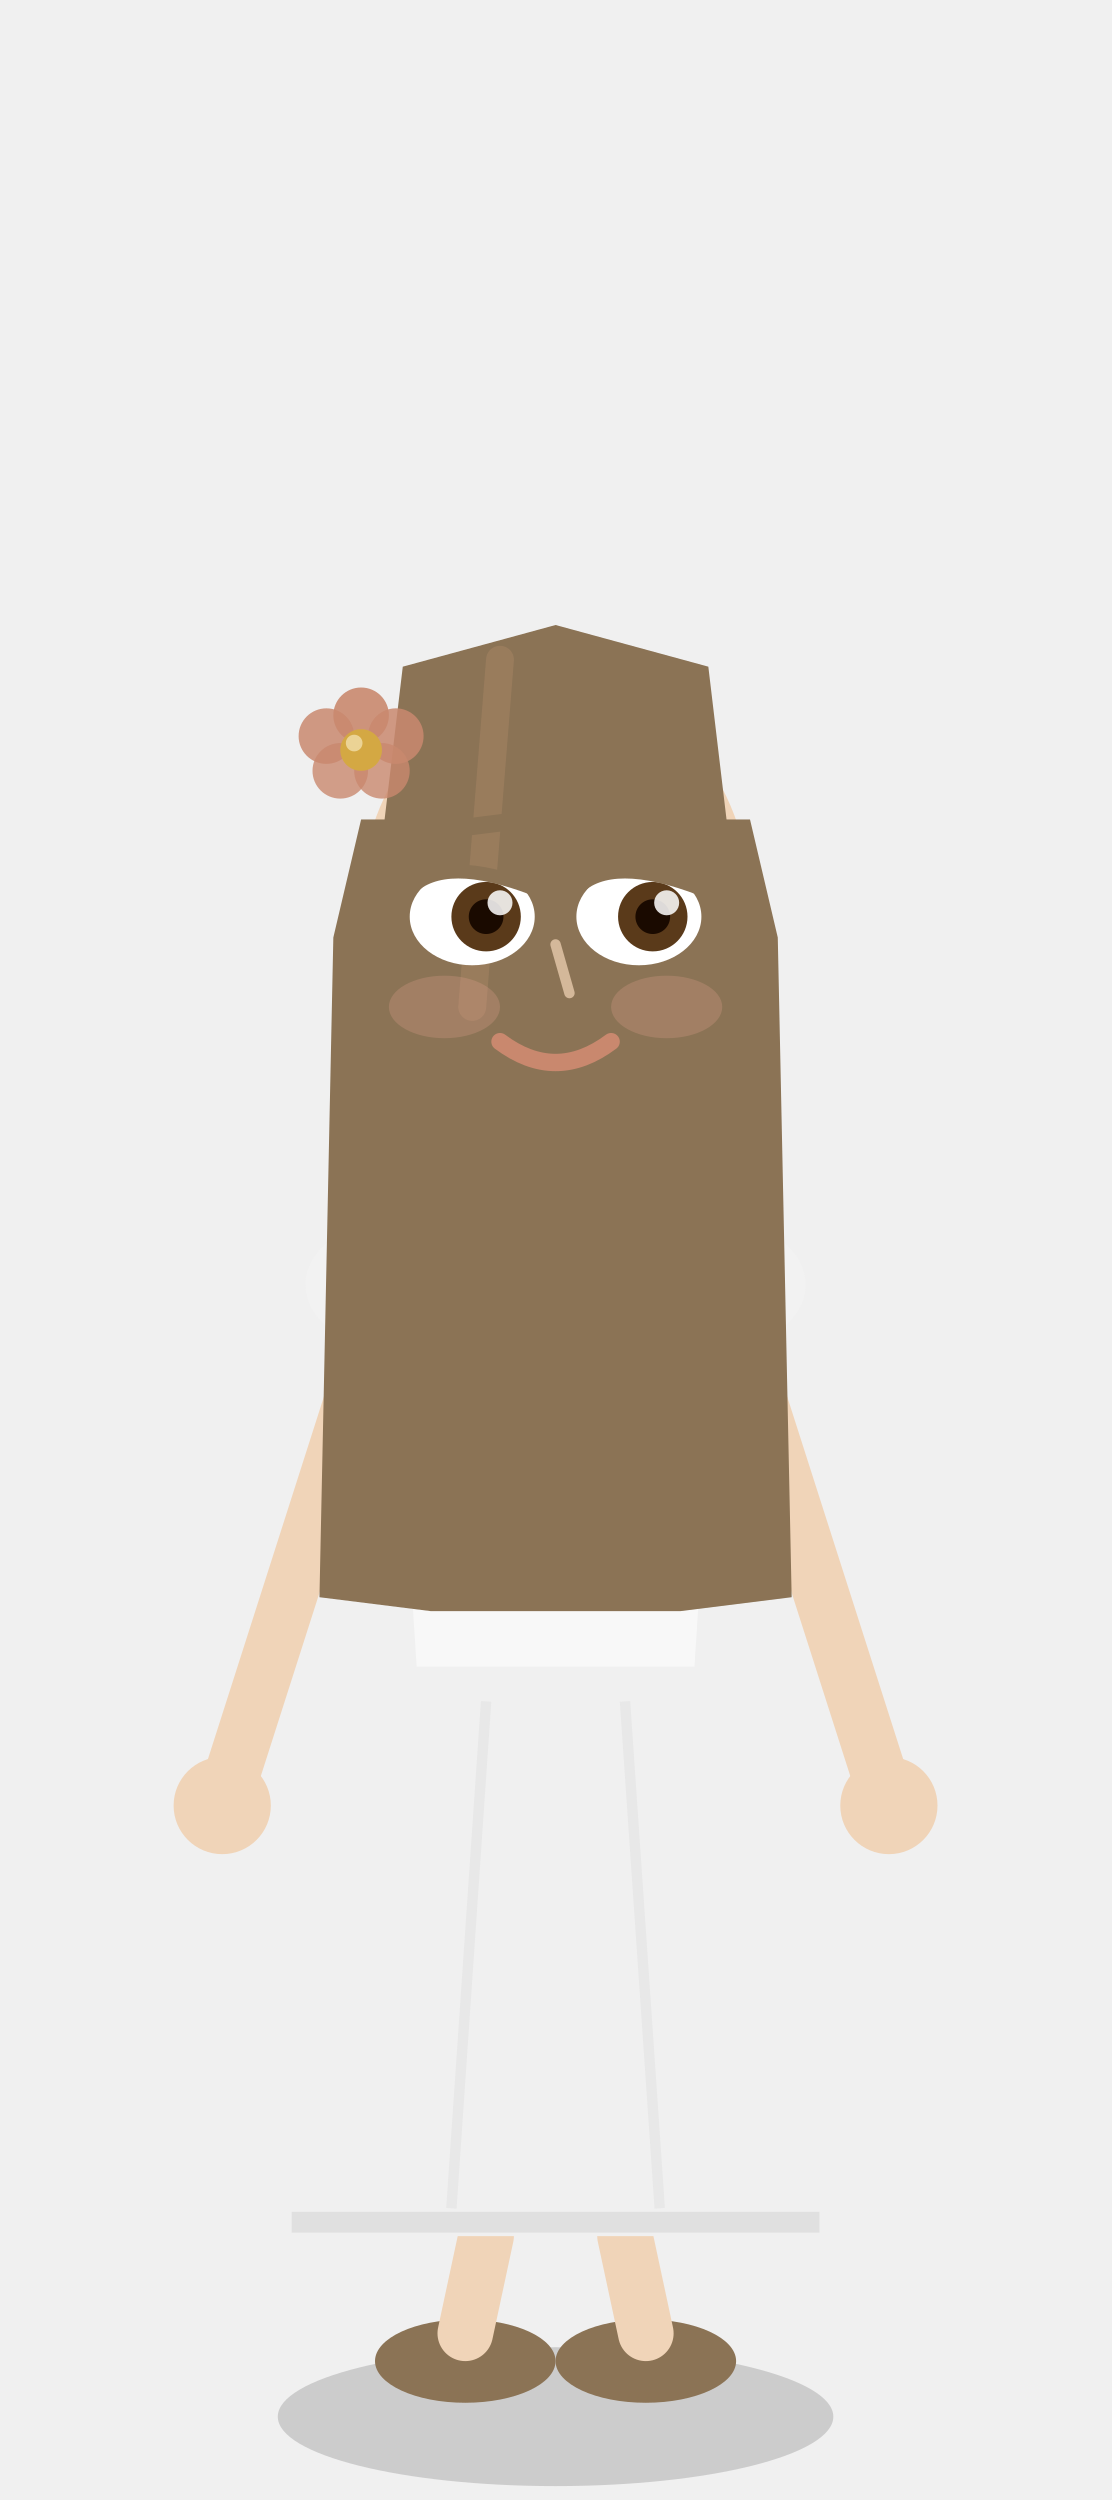
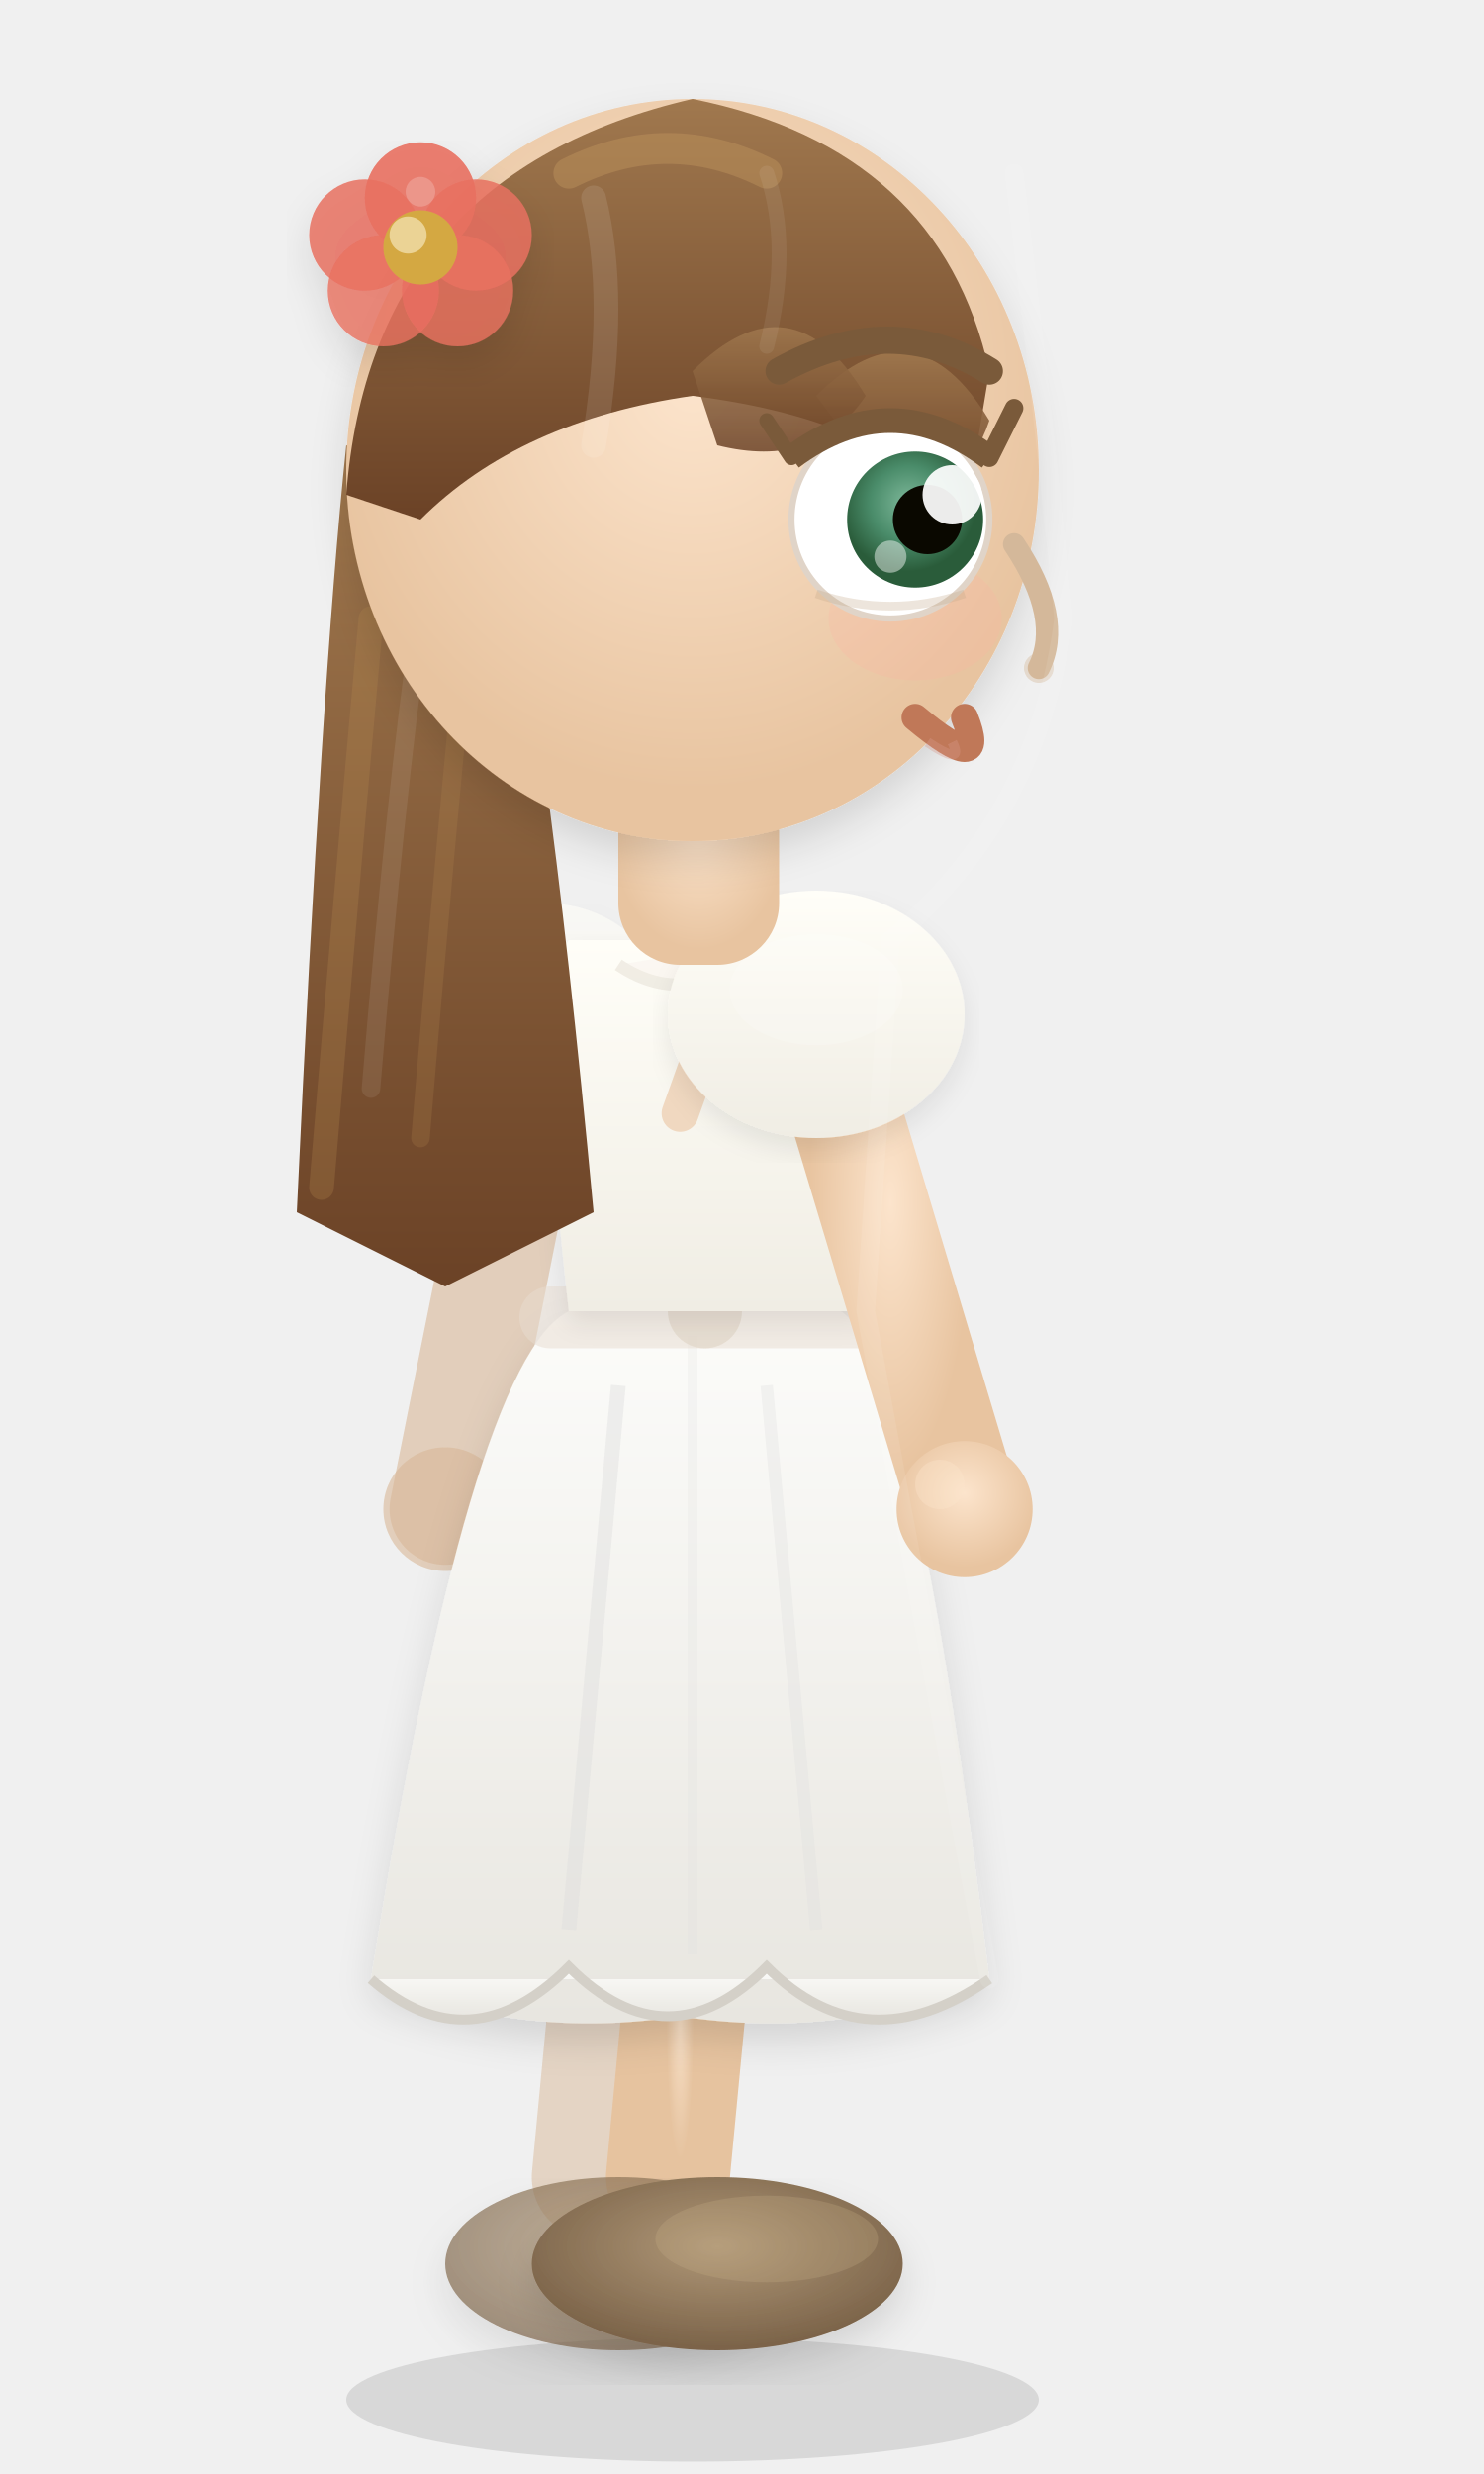
- <svg xmlns="http://www.w3.org/2000/svg" viewBox="0 0 160 360">
-   <g id="shadow">
-     <ellipse cx="80" cy="348" rx="40" ry="10" fill="black" opacity="0.15" />
+ <svg xmlns="http://www.w3.org/2000/svg" viewBox="0 0 120 200">
+   <defs>
+     <radialGradient id="skin" cx="50%" cy="38%" r="55%">
+       <stop offset="0%" stop-color="#fce4cc" />
+       <stop offset="100%" stop-color="#e8c4a0" />
+     </radialGradient>
+     <linearGradient id="hair" x1="0" y1="0" x2="0" y2="1">
+       <stop offset="0%" stop-color="#a0784e" />
+       <stop offset="100%" stop-color="#6b4226" />
+     </linearGradient>
+     <radialGradient id="iris" cx="45%" cy="38%" r="50%">
+       <stop offset="0%" stop-color="#7eb89a" />
+       <stop offset="55%" stop-color="#4a8c6a" />
+       <stop offset="100%" stop-color="#2a5c3a" />
+     </radialGradient>
+     <linearGradient id="dress" x1="0" y1="0" x2="0" y2="1">
+       <stop offset="0%" stop-color="#fcfcfa" />
+       <stop offset="100%" stop-color="#e8e6e0" />
+     </linearGradient>
+     <linearGradient id="blouse" x1="0" y1="0" x2="0" y2="1">
+       <stop offset="0%" stop-color="#fffef8" />
+       <stop offset="100%" stop-color="#f0ede4" />
+     </linearGradient>
+     <radialGradient id="shoe" cx="50%" cy="40%" r="60%">
+       <stop offset="0%" stop-color="#b09878" />
+       <stop offset="100%" stop-color="#7a6248" />
+     </radialGradient>
+     <filter id="glow" x="-20%" y="-20%" width="140%" height="140%">
+       <feGaussianBlur stdDeviation="1.2" result="blur" />
+       <feComposite in="SourceGraphic" in2="blur" operator="over" />
+     </filter>
+     <filter id="shadow" x="-10%" y="-10%" width="120%" height="130%">
+       <feDropShadow dx="0" dy="1.5" stdDeviation="1.5" flood-color="#000" flood-opacity="0.12" />
+     </filter>
+     <filter id="inner_shadow" x="-5%" y="-5%" width="110%" height="115%">
+       <feDropShadow dx="0" dy="1" stdDeviation="1" flood-color="#000" flood-opacity="0.08" />
+     </filter>
+   </defs>
+   <ellipse cx="56" cy="194" rx="28" ry="5" fill="#000" opacity="0.1" />
+   <line x1="44" y1="82" x2="36" y2="122" stroke="#d8b898" stroke-width="9" stroke-linecap="round" opacity="0.6" />
+   <circle cx="36" cy="122" r="5" fill="#d8b898" opacity="0.6" />
+   <ellipse cx="44" cy="82" rx="10" ry="9" fill="url(#blouse)" filter="url(#inner_shadow)" opacity="0.6" />
+   <line x1="50" y1="155" x2="48" y2="176" stroke="#d8b898" stroke-width="10" stroke-linecap="round" opacity="0.5" />
+   <line x1="56" y1="155" x2="54" y2="176" stroke="url(#skin)" stroke-width="10" stroke-linecap="round" />
+   <line x1="56" y1="155" x2="54" y2="176" stroke="#d8b898" stroke-width="10" stroke-linecap="round" opacity="0.12" />
+   <ellipse cx="50" cy="183" rx="14" ry="7" fill="url(#shoe)" filter="url(#shadow)" opacity="0.7" />
+   <ellipse cx="58" cy="183" rx="15" ry="7" fill="url(#shoe)" filter="url(#shadow)" />
+   <ellipse cx="62" cy="181" rx="9" ry="3.5" fill="#c8b088" opacity="0.25" />
+   <path d="M30,160 Q38,110 46,106 L68,106 Q74,110 80,160 Q68,165 55,163 Q42,165 30,160Z" fill="url(#dress)" filter="url(#shadow)" />
+   <path d="M30,160 Q38,167 46,159 Q54,167 62,159 Q70,167 80,160" fill="url(#dress)" stroke="#d4d0c8" stroke-width="0.8" />
+   <line x1="50" y1="112" x2="46" y2="156" stroke="#ddd" stroke-width="1.2" opacity="0.4" />
+   <line x1="62" y1="112" x2="66" y2="156" stroke="#ddd" stroke-width="1" opacity="0.3" />
+   <line x1="56" y1="108" x2="56" y2="158" stroke="#ddd" stroke-width="0.8" opacity="0.2" />
+   <rect x="42" y="104" width="30" height="5" rx="2.5" fill="#e8dcd0" opacity="0.5" />
+   <circle cx="57" cy="106" r="3" fill="#e0d4c4" opacity="0.6" />
+   <path d="M52,106 Q54,102 57,106 Q60,102 62,106" fill="#e0d4c4" opacity="0.5" />
+   <path d="M46,106 Q43,80 46,76 L68,76 Q72,80 70,106Z" fill="url(#blouse)" filter="url(#inner_shadow)" />
+   <path d="M60,76 L55,90" stroke="#f0d8c0" stroke-width="3" fill="none" stroke-linecap="round" />
+   <path d="M50,78 Q56,82 62,76" stroke="#e8e2d8" stroke-width="1" fill="#f8f4ee" opacity="0.6" />
+   <line x1="66" y1="82" x2="78" y2="122" stroke="url(#skin)" stroke-width="9" stroke-linecap="round" />
+   <circle cx="78" cy="122" r="5.5" fill="url(#skin)" />
+   <circle cx="76" cy="120" r="2" fill="#fce4cc" opacity="0.35" />
+   <ellipse cx="66" cy="82" rx="12" ry="10" fill="url(#blouse)" filter="url(#inner_shadow)" />
+   <ellipse cx="66" cy="80" rx="7" ry="4.5" fill="white" opacity="0.15" />
+   <rect x="50" y="60" width="13" height="18" fill="url(#skin)" rx="5" />
+   <path d="M28,36 Q26,55 24,98 L36,104 L48,98 Q44,55 40,40 Z" fill="url(#hair)" />
+   <path d="M30,50 Q28,72 26,96" stroke="#b88a50" stroke-width="2" fill="none" stroke-linecap="round" opacity="0.25" />
+   <path d="M38,48 Q36,68 34,92" stroke="#b88a50" stroke-width="1.5" fill="none" stroke-linecap="round" opacity="0.2" />
+   <path d="M34,50 Q32,64 30,88" stroke="white" stroke-width="1.5" fill="none" stroke-linecap="round" opacity="0.08" />
+   <ellipse cx="56" cy="38" rx="28" ry="30" fill="url(#skin)" filter="url(#shadow)" />
+   <ellipse cx="74" cy="50" rx="7" ry="5" fill="#ffb0a0" opacity="0.2" />
+   <ellipse cx="54" cy="20" rx="14" ry="8" fill="white" opacity="0.07" />
+   <path d="M28,40 Q30,14 56,8 Q76,12 80,30 L78,42 Q72,34 56,32 Q42,34 34,42 Z" fill="url(#hair)" />
+   <path d="M66,32 Q74,24 80,34 Q78,40 72,40 Z" fill="url(#hair)" opacity="0.9" />
+   <path d="M56,30 Q64,22 70,32 Q66,38 58,36 Z" fill="url(#hair)" opacity="0.85" />
+   <path d="M46,14 Q54,10 62,14" stroke="#c49860" stroke-width="2.5" fill="none" stroke-linecap="round" opacity="0.4" />
+   <path d="M48,16 Q50,24 48,36" stroke="white" stroke-width="2" fill="none" stroke-linecap="round" opacity="0.1" />
+   <path d="M62,14 Q64,20 62,28" stroke="white" stroke-width="1.2" fill="none" stroke-linecap="round" opacity="0.07" />
+   <ellipse cx="72" cy="42" rx="8" ry="8" fill="white" stroke="#e0d4c8" stroke-width="0.5" />
+   <circle cx="74" cy="42" r="5.5" fill="url(#iris)" />
+   <circle cx="75" cy="42" r="2.8" fill="#0a0800" />
+   <circle cx="77" cy="40" r="2.4" fill="white" opacity="0.92" />
+   <circle cx="72" cy="45" r="1.3" fill="white" opacity="0.45" />
+   <path d="M64,37 Q72,31 80,37" stroke="#7a5a3a" stroke-width="2" fill="none" />
+   <path d="M80,37 L82,33" stroke="#7a5a3a" stroke-width="1.5" stroke-linecap="round" />
+   <path d="M64,37 L62,34" stroke="#7a5a3a" stroke-width="1.2" stroke-linecap="round" />
+   <path d="M66,48 Q72,50 78,48" stroke="#c4a888" stroke-width="0.7" fill="none" opacity="0.3" />
+   <path d="M63,30 Q72,25 80,30" stroke="#7a5a3a" stroke-width="2.2" fill="none" stroke-linecap="round" />
+   <path d="M82,44 Q86,50 84,54" stroke="#d4b89a" stroke-width="1.8" fill="none" stroke-linecap="round" />
+   <circle cx="84" cy="54" r="1.2" fill="#d4b89a" opacity="0.4" />
+   <path d="M74,58 Q80,63 78,58" stroke="#c07858" stroke-width="2.2" fill="none" stroke-linecap="round" />
+   <path d="M75,60 Q78,62 77,60" stroke="#d8988a" stroke-width="0.8" fill="none" opacity="0.35" />
+   <g transform="translate(34,20)" filter="url(#shadow)">
+     <circle cx="0" cy="-4" r="4.5" fill="#e87060" opacity="0.9" />
+     <circle cx="-4.5" cy="-1" r="4.5" fill="#e87060" opacity="0.85" />
+     <circle cx="4.5" cy="-1" r="4.5" fill="#e87060" opacity="0.85" />
+     <circle cx="-3" cy="3.5" r="4.5" fill="#e87060" opacity="0.8" />
+     <circle cx="3" cy="3.5" r="4.5" fill="#e87060" opacity="0.8" />
+     <circle cx="0" cy="0" r="3" fill="#d4a843" />
+     <circle cx="-1" cy="-1" r="1.5" fill="#f5e6b8" opacity="0.7" />
+     <circle cx="0" cy="-4.5" r="1.2" fill="white" opacity="0.2" />
  </g>
-   <ellipse cx="67" cy="340" rx="13" ry="6" fill="#8b7355" />
-   <ellipse cx="93" cy="340" rx="13" ry="6" fill="#8b7355" />
-   <line x1="70" y1="322" x2="67" y2="336" stroke="#f0d4b8" stroke-width="8" stroke-linecap="round" />
-   <line x1="90" y1="322" x2="93" y2="336" stroke="#f0d4b8" stroke-width="8" stroke-linecap="round" />
-   <polygon points="40,322 60,240 100,240 120,322" fill="#f0f0f0" />
-   <line x1="42" y1="320" x2="118" y2="320" stroke="#e0e0e0" stroke-width="3" />
-   <line x1="70" y1="245" x2="65" y2="318" stroke="#e0e0e0" stroke-width="1.5" opacity="0.5" />
-   <line x1="90" y1="245" x2="95" y2="318" stroke="#e0e0e0" stroke-width="1.5" opacity="0.5" />
-   <polygon points="60,240 56,178 104,178 100,240" fill="#f8f8f8" />
-   <path d="M80,178 L70,200" stroke="#f0d4b8" stroke-width="4" fill="none" />
-   <path d="M80,178 L90,200" stroke="#f0d4b8" stroke-width="4" fill="none" />
-   <line x1="56" y1="185" x2="32" y2="260" stroke="#f0d4b8" stroke-width="8" stroke-linecap="round" />
-   <line x1="104" y1="185" x2="128" y2="260" stroke="#f0d4b8" stroke-width="8" stroke-linecap="round" />
-   <circle cx="32" cy="260" r="7" fill="#f0d4b8" />
-   <circle cx="128" cy="260" r="7" fill="#f0d4b8" />
-   <ellipse cx="56" cy="185" rx="12" ry="9" fill="#f2f2f2" />
-   <ellipse cx="104" cy="185" rx="12" ry="9" fill="#f2f2f2" />
-   <rect x="74" y="155" width="12" height="25" fill="#f0d4b8" rx="3" />
-   <ellipse cx="80" cy="130" rx="28" ry="32" fill="#f0d4b8" />
-   <polygon points="52,118 48,135 46,230 62,232 98,232 114,230 112,135 108,118" fill="#8b7355" />
-   <polygon points="53,138 58,96 80,90 102,96 107,138" fill="#8b7355" />
-   <line x1="72" y1="95" x2="68" y2="145" stroke="#a08060" stroke-width="4" stroke-linecap="round" opacity="0.7" />
-   <ellipse cx="68" cy="132" rx="9" ry="7" fill="white" />
-   <ellipse cx="92" cy="132" rx="9" ry="7" fill="white" />
-   <circle cx="70" cy="132" r="5" fill="#5a3a1a" />
-   <circle cx="94" cy="132" r="5" fill="#5a3a1a" />
-   <circle cx="70" cy="132" r="2.5" fill="#1a0a00" />
-   <circle cx="94" cy="132" r="2.5" fill="#1a0a00" />
-   <circle cx="72" cy="130" r="1.8" fill="white" opacity="0.85" />
-   <circle cx="96" cy="130" r="1.8" fill="white" opacity="0.85" />
-   <path d="M59,128 Q64,123 77,128" stroke="#8b7355" stroke-width="2" fill="none" />
-   <path d="M83,128 Q88,123 101,128" stroke="#8b7355" stroke-width="2" fill="none" />
-   <line x1="60" y1="120" x2="76" y2="118" stroke="#8b7355" stroke-width="2.5" stroke-linecap="round" />
-   <line x1="84" y1="118" x2="100" y2="120" stroke="#8b7355" stroke-width="2.5" stroke-linecap="round" />
-   <line x1="80" y1="136" x2="82" y2="143" stroke="#d4b89a" stroke-width="1.5" stroke-linecap="round" />
-   <path d="M72,150 Q80,156 88,150" stroke="#c9886e" stroke-width="2.5" fill="none" stroke-linecap="round" />
-   <ellipse cx="64" cy="145" rx="8" ry="4.5" fill="#ffb0a0" opacity="0.2" />
-   <ellipse cx="96" cy="145" rx="8" ry="4.5" fill="#ffb0a0" opacity="0.2" />
-   <g transform="translate(52,108)">
-     <circle cx="0" cy="-5" r="4" fill="#c9886e" opacity="0.9" />
-     <circle cx="-5" cy="-2" r="4" fill="#c9886e" opacity="0.85" />
-     <circle cx="5" cy="-2" r="4" fill="#c9886e" opacity="0.85" />
-     <circle cx="-3" cy="3" r="4" fill="#c9886e" opacity="0.8" />
-     <circle cx="3" cy="3" r="4" fill="#c9886e" opacity="0.8" />
-     <circle cx="0" cy="0" r="3" fill="#d4a843" />
-     <circle cx="-1" cy="-1" r="1.2" fill="#f5e6b8" opacity="0.7" />
-   </g>
+   <path d="M82,14 Q84,30 86,50 Q84,66 72,76 L70,106 L80,160" stroke="white" stroke-width="1.5" fill="none" opacity="0.08" stroke-linecap="round" />
</svg>
